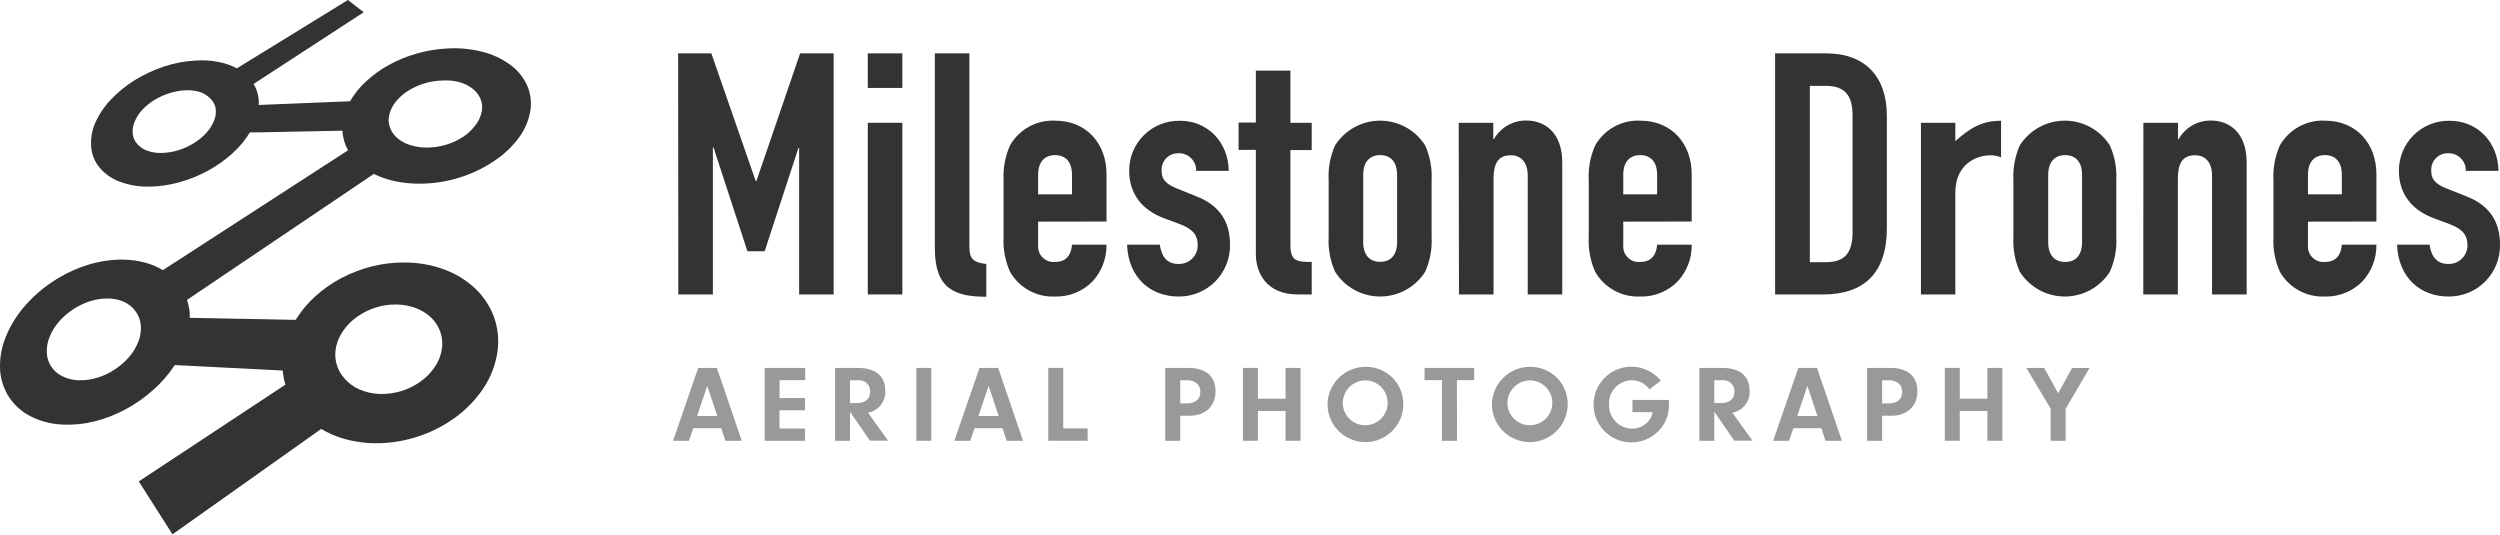
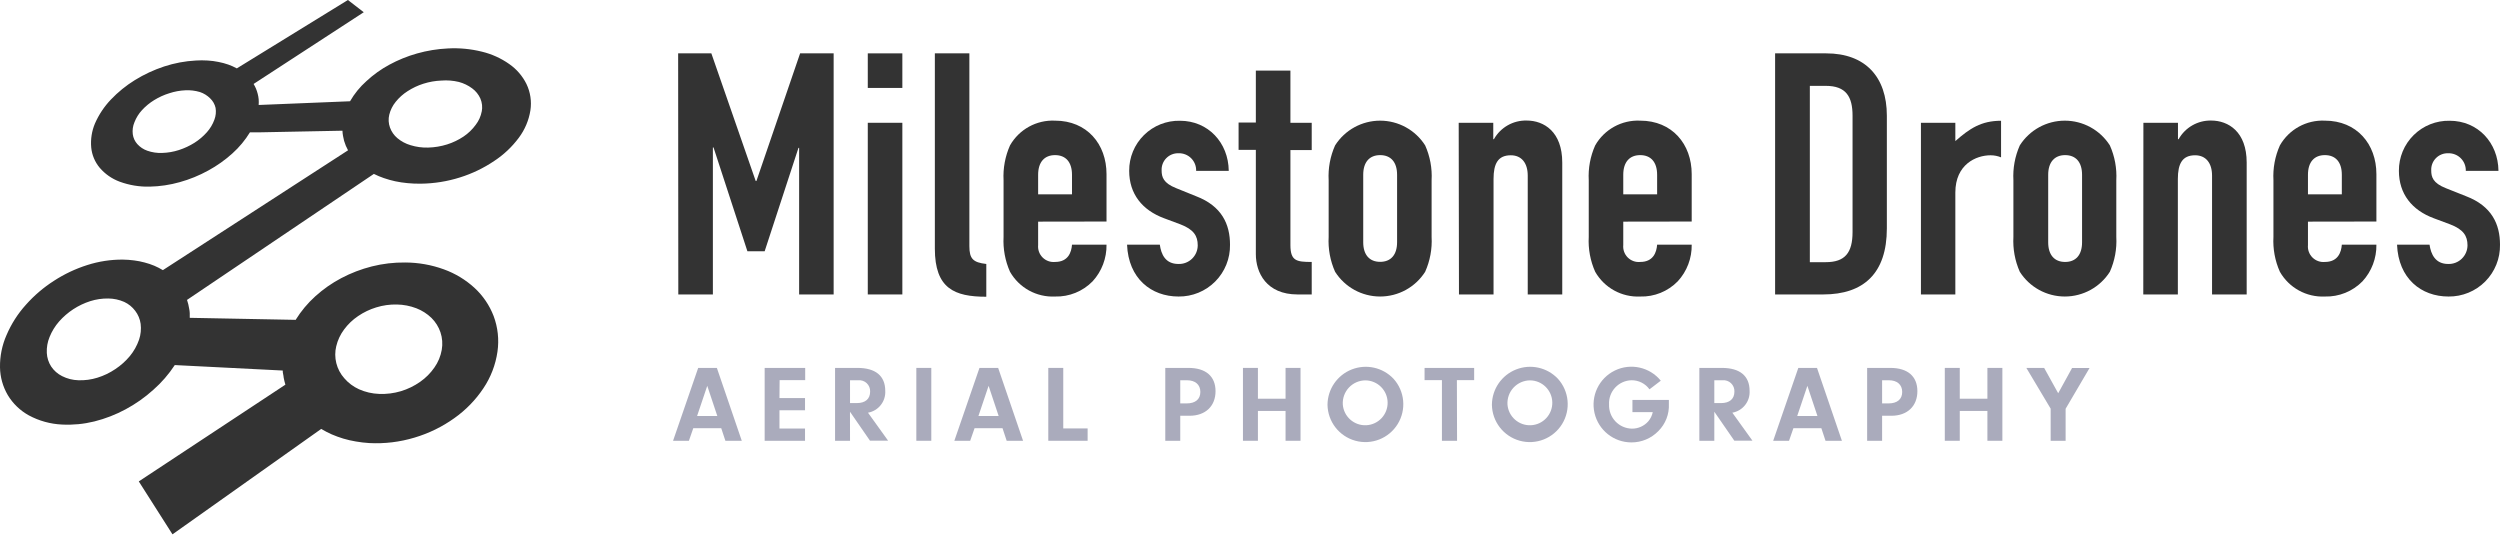
<svg xmlns="http://www.w3.org/2000/svg" viewBox="0 0 457.72 97.83">
  <defs>
-     <style>.cls-1{isolation:isolate;}.cls-2{fill:#333;}.cls-3{fill:#999;}</style>
+     <style>.cls-1{isolation:isolate;}.cls-2{fill:#333;}.cls-3{fill:#aaabbc;}</style>
  </defs>
  <g id="Layer_2" data-name="Layer 2">
    <g id="wide_full" data-name="wide full">
      <g id="outline">
        <g id="logo" class="cls-1">
          <path class="cls-2" d="M96.39,15.38a9.66,9.66,0,0,0-3.16-3.66,14.61,14.61,0,0,0-5-2.26A21,21,0,0,0,82,8.87a25.07,25.07,0,0,0-5.65.92,24.7,24.7,0,0,0-5.07,2.06,20.48,20.48,0,0,0-4.19,3,14.88,14.88,0,0,0-3,3.69l-16.73.68a7.25,7.25,0,0,0,0-1.05,6.41,6.41,0,0,0-.18-1,7.39,7.39,0,0,0-.31-.94,7.71,7.71,0,0,0-.44-.86L66.6,2.24,63.7,0,43.36,12.52a11.28,11.28,0,0,0-1.57-.7A13.06,13.06,0,0,0,40,11.34a13.43,13.43,0,0,0-2-.26,16.71,16.71,0,0,0-2.13,0,22.4,22.4,0,0,0-5.82,1.09,25.34,25.34,0,0,0-5.35,2.49,22.15,22.15,0,0,0-4.4,3.57,15.16,15.16,0,0,0-2.91,4.37A9.2,9.2,0,0,0,16.7,27a6.8,6.8,0,0,0,1.55,3.71,8.85,8.85,0,0,0,3.65,2.55,14.85,14.85,0,0,0,5.5.91,21.81,21.81,0,0,0,5.51-.82,24.25,24.25,0,0,0,5.22-2.13,22.88,22.88,0,0,0,4.44-3.15,17.24,17.24,0,0,0,3.19-3.84l1.7,0h0l15.24-.3a5.88,5.88,0,0,0,.1.94,9.4,9.4,0,0,0,.2.92,9.18,9.18,0,0,0,.31.88c.12.29.26.57.41.85L29.82,49.46a12.33,12.33,0,0,0-1.58-.81,13,13,0,0,0-1.76-.59,14.18,14.18,0,0,0-1.92-.38,17.23,17.23,0,0,0-2.07-.15,20.89,20.89,0,0,0-6.52,1,25.13,25.13,0,0,0-6.09,2.88,24.57,24.57,0,0,0-5.13,4.38,20,20,0,0,0-3.56,5.57A14.12,14.12,0,0,0,0,67.24a10.38,10.38,0,0,0,1.42,5.09,10.31,10.31,0,0,0,3.86,3.72,14.15,14.15,0,0,0,6.08,1.68,20.25,20.25,0,0,0,5.92-.57A24.67,24.67,0,0,0,23,74.94a25.75,25.75,0,0,0,5.06-3.56A22.3,22.3,0,0,0,32,66.84l19.77,1c0,.22,0,.44.07.66s.06.44.1.65.09.43.14.65.11.42.17.63L25.41,88.14l6.17,9.69,27.23-19.3a18.3,18.3,0,0,0,1.93,1,19.49,19.49,0,0,0,2.11.77,18.79,18.79,0,0,0,2.3.53,21.76,21.76,0,0,0,2.46.29,24.2,24.2,0,0,0,8.28-1,24.48,24.48,0,0,0,7.29-3.56,20.83,20.83,0,0,0,5.33-5.48,16.16,16.16,0,0,0,2.57-6.69,13.23,13.23,0,0,0-.7-6.52,13.69,13.69,0,0,0-3.5-5.16,16.7,16.7,0,0,0-5.6-3.39,20.85,20.85,0,0,0-7.1-1.26,23.83,23.83,0,0,0-6.11.72,25.37,25.37,0,0,0-5.58,2.14,23.21,23.21,0,0,0-4.75,3.32,20,20,0,0,0-3.61,4.32l-19.39-.37c0-.29,0-.58,0-.86s-.06-.56-.11-.84-.1-.54-.16-.8-.14-.53-.23-.78L68.45,31.84a14.49,14.49,0,0,0,1.84.77,18.44,18.44,0,0,0,2.07.58,19.46,19.46,0,0,0,2.26.34,21.35,21.35,0,0,0,2.43.1,24.68,24.68,0,0,0,7.18-1.15,24,24,0,0,0,6.24-3A17.79,17.79,0,0,0,95,25.21a11.34,11.34,0,0,0,2.11-5A8.27,8.27,0,0,0,96.39,15.38ZM39.25,21.92a7.08,7.08,0,0,1-1.37,2.29,10.72,10.72,0,0,1-2.27,1.93,12.57,12.57,0,0,1-2.85,1.33,10.88,10.88,0,0,1-3.08.53,7.28,7.28,0,0,1-2.7-.4,4.44,4.44,0,0,1-1.84-1.22,3.36,3.36,0,0,1-.83-1.81,4.27,4.27,0,0,1,.31-2.2A7,7,0,0,1,26,20.16a10.42,10.42,0,0,1,2.21-1.82A12.06,12.06,0,0,1,31,17.07a11,11,0,0,1,2.94-.54,7.87,7.87,0,0,1,2.66.32A4.8,4.8,0,0,1,38.47,18a3.45,3.45,0,0,1,1,1.75A4.18,4.18,0,0,1,39.25,21.92ZM25.46,62.19a9.74,9.74,0,0,1-1.68,3,12.22,12.22,0,0,1-2.67,2.39,12.32,12.32,0,0,1-3.27,1.57,10.44,10.44,0,0,1-3.48.47,7,7,0,0,1-3-.76,5.18,5.18,0,0,1-2-1.77,5,5,0,0,1-.79-2.48,6.79,6.79,0,0,1,.51-2.92,9.92,9.92,0,0,1,1.74-2.83,12.85,12.85,0,0,1,5.69-3.72,10.5,10.5,0,0,1,3.31-.49,7.39,7.39,0,0,1,2.93.63,5.31,5.31,0,0,1,2,1.62,5.06,5.06,0,0,1,1,2.39A6.55,6.55,0,0,1,25.46,62.19Zm36.1,1.21A8.35,8.35,0,0,1,63,60.32a10.41,10.41,0,0,1,2.55-2.44,12.2,12.2,0,0,1,3.33-1.6,11.86,11.86,0,0,1,3.77-.53,10.46,10.46,0,0,1,3.58.69A8.29,8.29,0,0,1,79,58.21a6.75,6.75,0,0,1,1.64,2.62,6.54,6.54,0,0,1,.24,3.22,8,8,0,0,1-1.34,3.23,10.39,10.39,0,0,1-2.62,2.63,12.31,12.31,0,0,1-3.51,1.71,12.15,12.15,0,0,1-4,.5,9.94,9.94,0,0,1-3.68-.85,7.77,7.77,0,0,1-2.68-2,6.53,6.53,0,0,1-1.48-5.92Zm26.64-43a5.75,5.75,0,0,1-1.1,2.45A8.9,8.9,0,0,1,84.87,25a11.86,11.86,0,0,1-3,1.44,12.62,12.62,0,0,1-3.48.58,9.9,9.9,0,0,1-3.23-.44,6.69,6.69,0,0,1-2.41-1.29,4.57,4.57,0,0,1-1.35-1.94A4.08,4.08,0,0,1,71.27,21a6,6,0,0,1,1.18-2.36,9,9,0,0,1,2.18-1.95,11.94,11.94,0,0,1,2.88-1.36,12.48,12.48,0,0,1,3.31-.58A10.2,10.2,0,0,1,84,15a7.16,7.16,0,0,1,2.45,1.18,4.68,4.68,0,0,1,1.5,1.86A4.09,4.09,0,0,1,88.2,20.44Z" />
        </g>
        <g id="name">
          <path class="cls-3" d="M126.93,78.4l-.8,2.3h-2.9l4.6-13.34h3.42l4.56,13.34h-3l-.76-2.3Zm2.56-7.76-1.86,5.52h3.7Z" />
          <path class="cls-3" d="M142.71,72.88h4.68v2.24h-4.68v3.34h4.68V80.7H140V67.36h7.42V69.6h-4.68Z" />
          <path class="cls-3" d="M155.63,80.7h-2.74V67.36H157c3.3,0,5.08,1.46,5.08,4.2a3.84,3.84,0,0,1-3.16,4l3.68,5.12h-3.32l-3.66-5.3Zm1.24-6.9c1.56,0,2.44-.76,2.44-2.1a2,2,0,0,0-2.2-2.08h-1.48V73.8Z" />
          <path class="cls-3" d="M170.51,80.7h-2.74V67.36h2.74Z" />
          <path class="cls-3" d="M178.43,78.4l-.8,2.3h-2.9l4.6-13.34h3.42l4.56,13.34h-3l-.76-2.3ZM181,70.64l-1.86,5.52h3.7Z" />
          <path class="cls-3" d="M199.13,78.44V80.7h-7.2V67.36h2.74V78.44Z" />
          <path class="cls-3" d="M216.09,80.7h-2.74V67.36h4.26c3.16,0,4.94,1.54,4.94,4.26s-1.82,4.5-4.76,4.5h-1.7Zm1.18-6.84c1.58,0,2.5-.76,2.5-2.1s-.94-2.14-2.44-2.14h-1.24v4.24Z" />
          <path class="cls-3" d="M230.31,80.7h-2.74V67.36h2.74V73h5.06V67.36h2.74V80.7h-2.74V75.24h-5.06Z" />
          <path class="cls-3" d="M255.13,69.34a6.94,6.94,0,1,1-12.08,4.76,7,7,0,0,1,12.08-4.76Zm-9.28,4.72A4.11,4.11,0,1,0,250,69.64,4.17,4.17,0,0,0,245.85,74.06Z" />
          <path class="cls-3" d="M266.77,80.7H264V69.6h-3.18V67.36h9.08V69.6h-3.16Z" />
          <path class="cls-3" d="M285.23,69.34a6.94,6.94,0,1,1-12.08,4.76,7,7,0,0,1,12.08-4.76ZM276,74.06a4.11,4.11,0,1,0,4.12-4.42A4.17,4.17,0,0,0,276,74.06Z" />
          <path class="cls-3" d="M305.55,73.22v.72a6.57,6.57,0,0,1-1.94,5A6.84,6.84,0,0,1,298.69,81a6.93,6.93,0,1,1,5.38-11.3L302,71.28a4,4,0,0,0-3.28-1.66,4.21,4.21,0,0,0-4.12,4.44,4.26,4.26,0,0,0,4.18,4.42,3.94,3.94,0,0,0,3-1.34,3.78,3.78,0,0,0,.82-1.68h-3.72V73.22Z" />
          <path class="cls-3" d="M313.87,80.7h-2.74V67.36h4.12c3.3,0,5.08,1.46,5.08,4.2a3.84,3.84,0,0,1-3.16,4l3.68,5.12h-3.32l-3.66-5.3Zm1.24-6.9c1.56,0,2.44-.76,2.44-2.1a2,2,0,0,0-2.2-2.08h-1.48V73.8Z" />
          <path class="cls-3" d="M328.35,78.4l-.8,2.3h-2.9l4.6-13.34h3.42l4.56,13.34h-3l-.76-2.3Zm2.56-7.76-1.86,5.52h3.7Z" />
          <path class="cls-3" d="M344.59,80.7h-2.74V67.36h4.26c3.16,0,4.94,1.54,4.94,4.26s-1.82,4.5-4.76,4.5h-1.7Zm1.18-6.84c1.58,0,2.5-.76,2.5-2.1s-.94-2.14-2.44-2.14h-1.24v4.24Z" />
          <path class="cls-3" d="M358.81,80.7h-2.74V67.36h2.74V73h5.06V67.36h2.74V80.7h-2.74V75.24h-5.06Z" />
          <path class="cls-3" d="M378.19,80.7h-2.74V74.82L371,67.36h3.26L376.83,72l2.54-4.62h3.2l-4.38,7.46Z" />
          <path class="cls-2" d="M124.16,9.77h6.08l8.12,23.37h.13l8-23.37h6.14V53.91h-6.32V27.07h-.12L140,46h-3.16l-6.2-19h-.12V53.91h-6.33Z" />
          <path class="cls-2" d="M158.88,9.77h6.33V16.1h-6.33Zm0,12.71h6.33V53.91h-6.33Z" />
          <path class="cls-2" d="M171.16,9.77h6.32V45.05c0,2.35.68,3,3.1,3.28v6c-5.82,0-9.42-1.49-9.42-8.81Z" />
          <path class="cls-2" d="M190.07,40.58v4.28a2.84,2.84,0,0,0,3.1,3.1c2.42,0,3-1.8,3.1-3.16h6.32a9.68,9.68,0,0,1-2.54,6.7,9.25,9.25,0,0,1-6.88,2.79,9,9,0,0,1-8.25-4.53,13.93,13.93,0,0,1-1.18-6.39V33a13.91,13.91,0,0,1,1.18-6.38,9,9,0,0,1,8.25-4.53c5.83,0,9.42,4.28,9.42,9.79v8.68Zm0-5h6.2V32c0-2.36-1.18-3.6-3.1-3.6s-3.1,1.24-3.1,3.6Z" />
          <path class="cls-2" d="M219,31.28a3.12,3.12,0,0,0-3.22-3.22,3,3,0,0,0-3.1,3.16c0,1.18.31,2.3,2.66,3.23L219,35.93c4.71,1.8,6.2,5.15,6.2,8.87a9.32,9.32,0,0,1-9.42,9.49c-5,0-9.18-3.29-9.43-9.49h6c.24,1.74,1,3.53,3.41,3.53a3.42,3.42,0,0,0,3.53-3.41c0-1.73-.74-2.91-3.16-3.84l-3-1.12c-4-1.48-6.39-4.46-6.39-8.68a9.1,9.1,0,0,1,9.3-9.17c5.15,0,8.87,4,8.93,9.17Z" />
          <path class="cls-2" d="M229.93,12.93h6.33v9.55h3.9v5h-3.9V44.86c0,2.92,1.11,3.1,3.9,3.1v5.95h-2.6c-5.7,0-7.63-4-7.63-7.37V27.44h-3.16v-5h3.16Z" />
          <path class="cls-2" d="M243.26,33a13.79,13.79,0,0,1,1.18-6.38,9.77,9.77,0,0,1,16.49,0A13.79,13.79,0,0,1,262.11,33V43.37a13.8,13.8,0,0,1-1.18,6.39,9.77,9.77,0,0,1-16.49,0,13.8,13.8,0,0,1-1.18-6.39Zm6.33,11.35c0,2.35,1.18,3.59,3.1,3.59s3.1-1.24,3.1-3.59V32c0-2.36-1.18-3.6-3.1-3.6s-3.1,1.24-3.1,3.6Z" />
          <path class="cls-2" d="M267.07,22.48h6.33v3h.12a6.69,6.69,0,0,1,6-3.41c3.16,0,6.51,2.05,6.51,7.69V53.91h-6.32V32.15c0-2.29-1.12-3.72-3.1-3.72-2.36,0-3.16,1.55-3.16,4.34V53.91h-6.33Z" />
          <path class="cls-2" d="M297.2,40.58v4.28a2.84,2.84,0,0,0,3.1,3.1c2.42,0,3-1.8,3.1-3.16h6.33a9.64,9.64,0,0,1-2.55,6.7,9.23,9.23,0,0,1-6.88,2.79,9,9,0,0,1-8.24-4.53,13.8,13.8,0,0,1-1.18-6.39V33a13.79,13.79,0,0,1,1.18-6.38,9,9,0,0,1,8.24-4.53c5.83,0,9.43,4.28,9.43,9.79v8.68Zm0-5h6.2V32c0-2.36-1.18-3.6-3.1-3.6s-3.1,1.24-3.1,3.6Z" />
          <path class="cls-2" d="M325,9.77h9.36c7.13,0,11.1,4.28,11.1,11.41V41.82c0,8.19-4.22,12.09-11.66,12.09H325ZM331.36,48h2.92c3.53,0,4.9-1.73,4.9-5.52V21.18c0-3.47-1.18-5.46-4.9-5.46h-2.92Z" />
          <path class="cls-2" d="M351.7,22.48H358v3.35c2.61-2.29,4.72-3.72,8.37-3.72v6.7a5,5,0,0,0-1.92-.38c-2.67,0-6.45,1.68-6.45,6.82V53.91H351.7Z" />
          <path class="cls-2" d="M368.63,33a13.92,13.92,0,0,1,1.17-6.38,9.77,9.77,0,0,1,16.49,0A13.79,13.79,0,0,1,387.47,33V43.37a13.8,13.8,0,0,1-1.18,6.39,9.77,9.77,0,0,1-16.49,0,13.94,13.94,0,0,1-1.17-6.39ZM375,44.37c0,2.35,1.18,3.59,3.1,3.59s3.1-1.24,3.1-3.59V32c0-2.36-1.18-3.6-3.1-3.6S375,29.67,375,32Z" />
          <path class="cls-2" d="M392.43,22.48h6.33v3h.12a6.69,6.69,0,0,1,5.95-3.41c3.16,0,6.51,2.05,6.51,7.69V53.91H405V32.15c0-2.29-1.12-3.72-3.1-3.72-2.36,0-3.16,1.55-3.16,4.34V53.91h-6.33Z" />
          <path class="cls-2" d="M422.56,40.58v4.28a2.84,2.84,0,0,0,3.1,3.1c2.42,0,3-1.8,3.1-3.16h6.33a9.68,9.68,0,0,1-2.54,6.7,9.27,9.27,0,0,1-6.89,2.79,9,9,0,0,1-8.24-4.53,13.8,13.8,0,0,1-1.18-6.39V33a13.79,13.79,0,0,1,1.18-6.38,9,9,0,0,1,8.24-4.53c5.83,0,9.43,4.28,9.43,9.79v8.68Zm0-5h6.2V32c0-2.36-1.17-3.6-3.1-3.6s-3.1,1.24-3.1,3.6Z" />
          <path class="cls-2" d="M451.46,31.28a3.13,3.13,0,0,0-3.23-3.22,3,3,0,0,0-3.1,3.16c0,1.18.31,2.3,2.67,3.23l3.72,1.48c4.71,1.8,6.2,5.15,6.2,8.87a9.32,9.32,0,0,1-9.43,9.49c-5,0-9.17-3.29-9.42-9.49h5.95c.25,1.74,1.06,3.53,3.41,3.53a3.43,3.43,0,0,0,3.54-3.41c0-1.73-.75-2.91-3.17-3.84l-3-1.12c-4-1.48-6.39-4.46-6.39-8.68a9.1,9.1,0,0,1,9.3-9.17c5.15,0,8.87,4,8.93,9.17Z" />
        </g>
      </g>
    </g>
  </g>
</svg>
